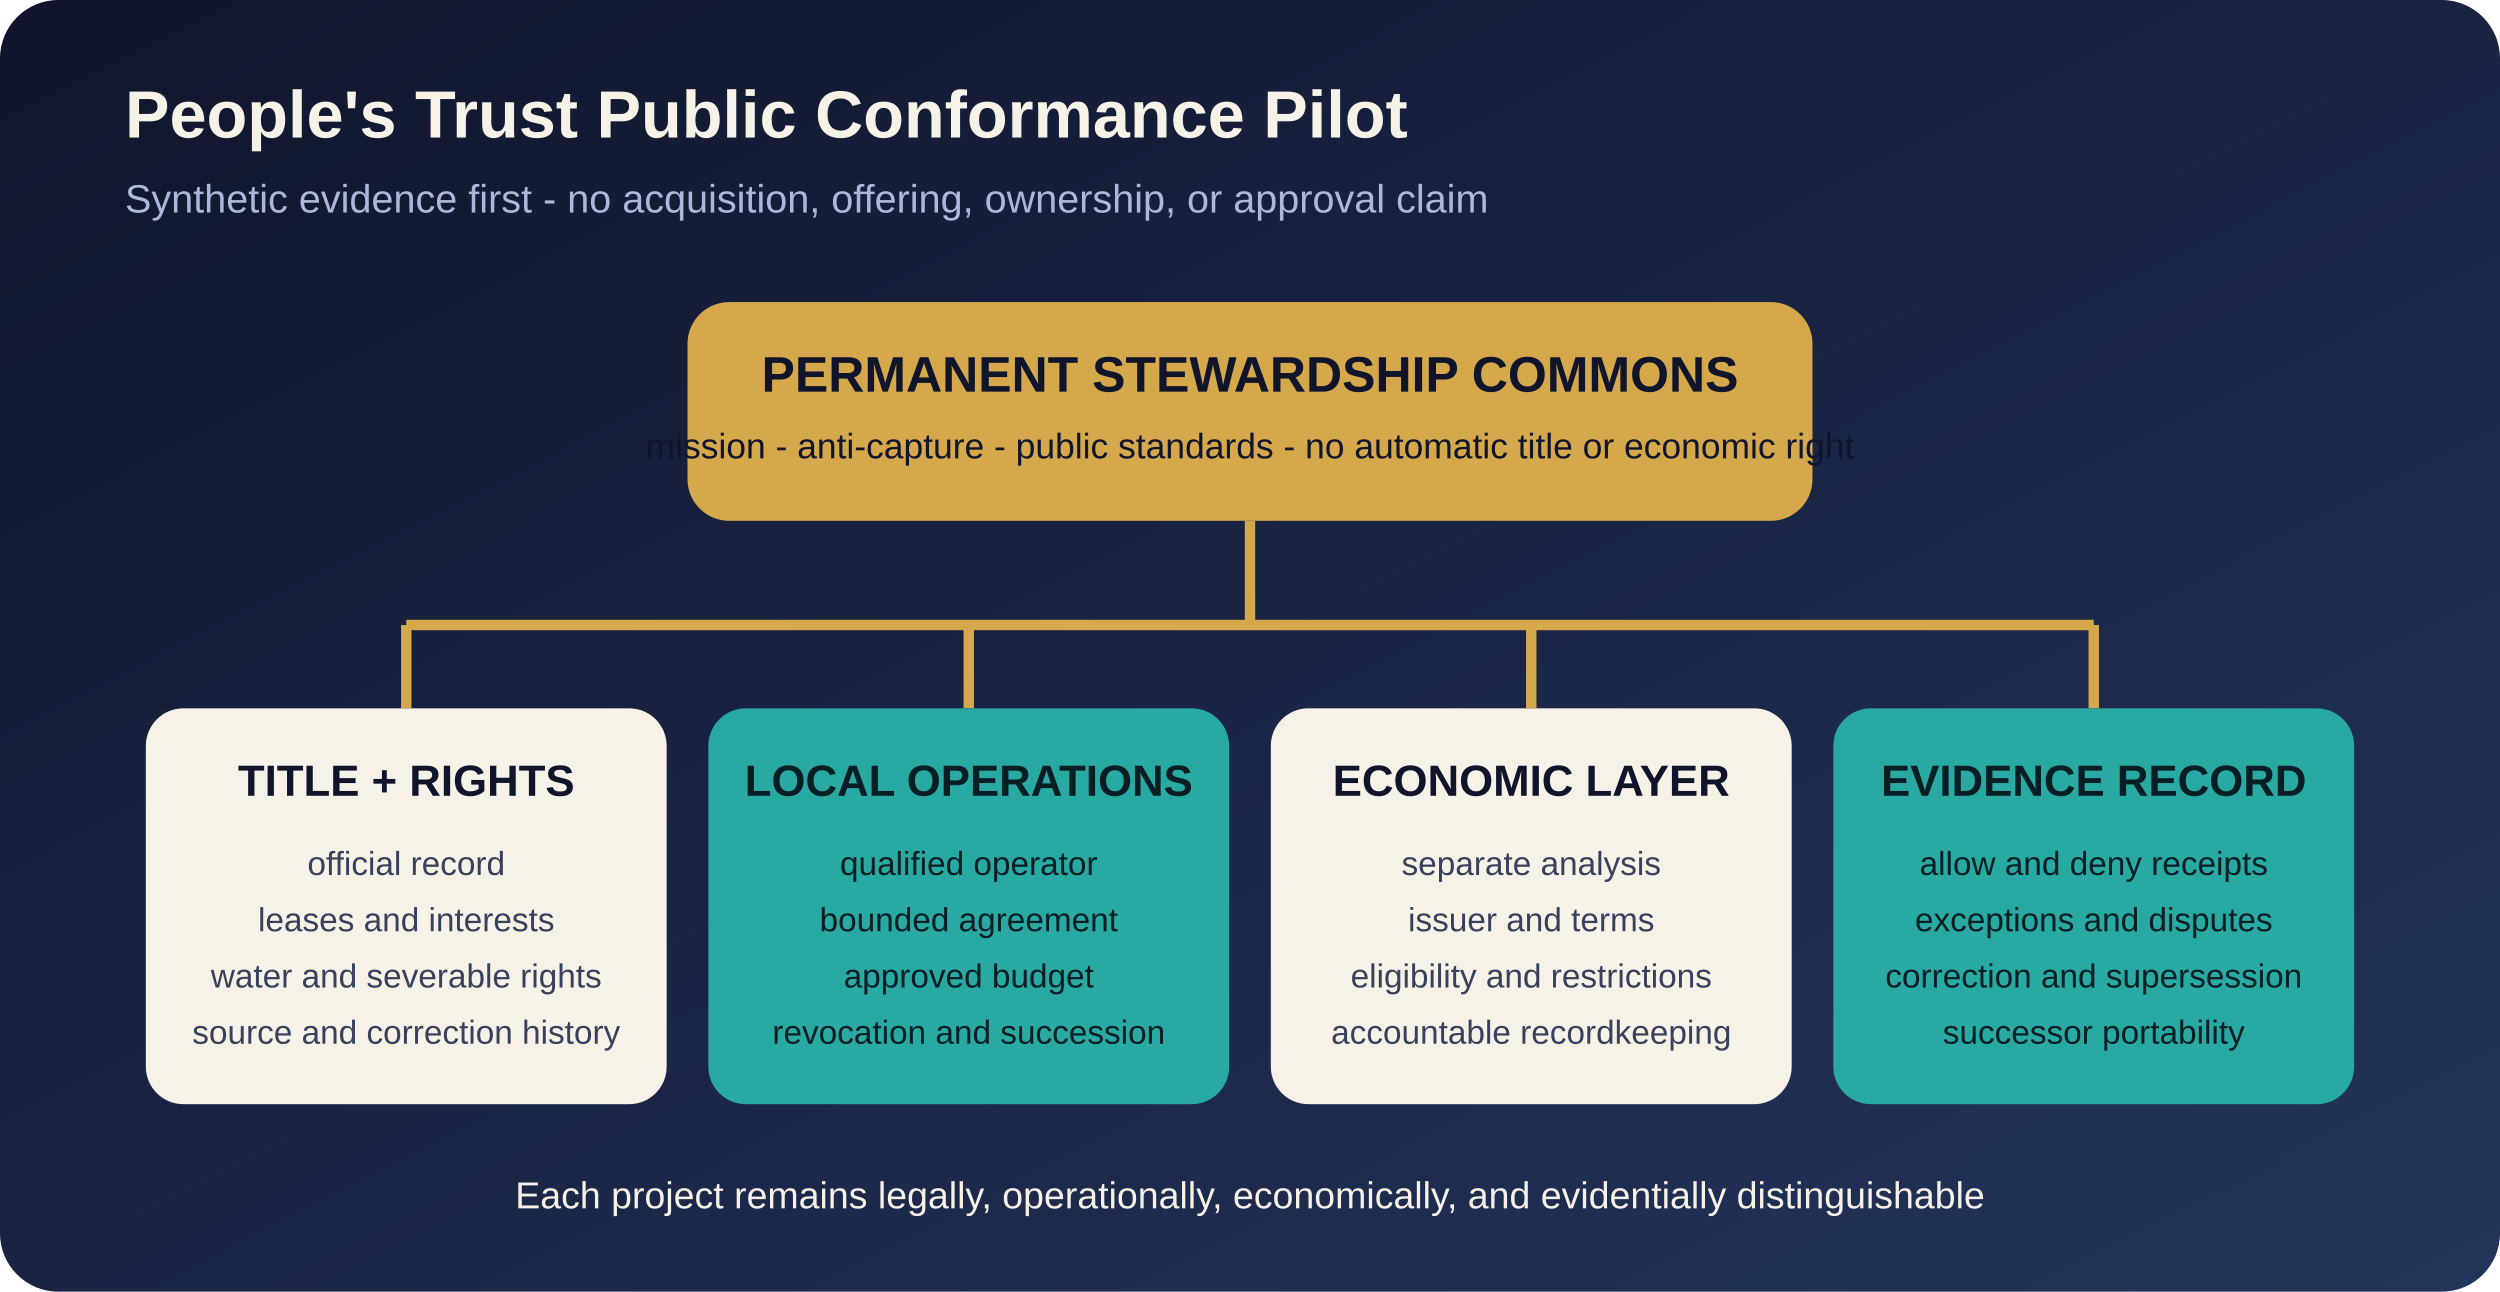
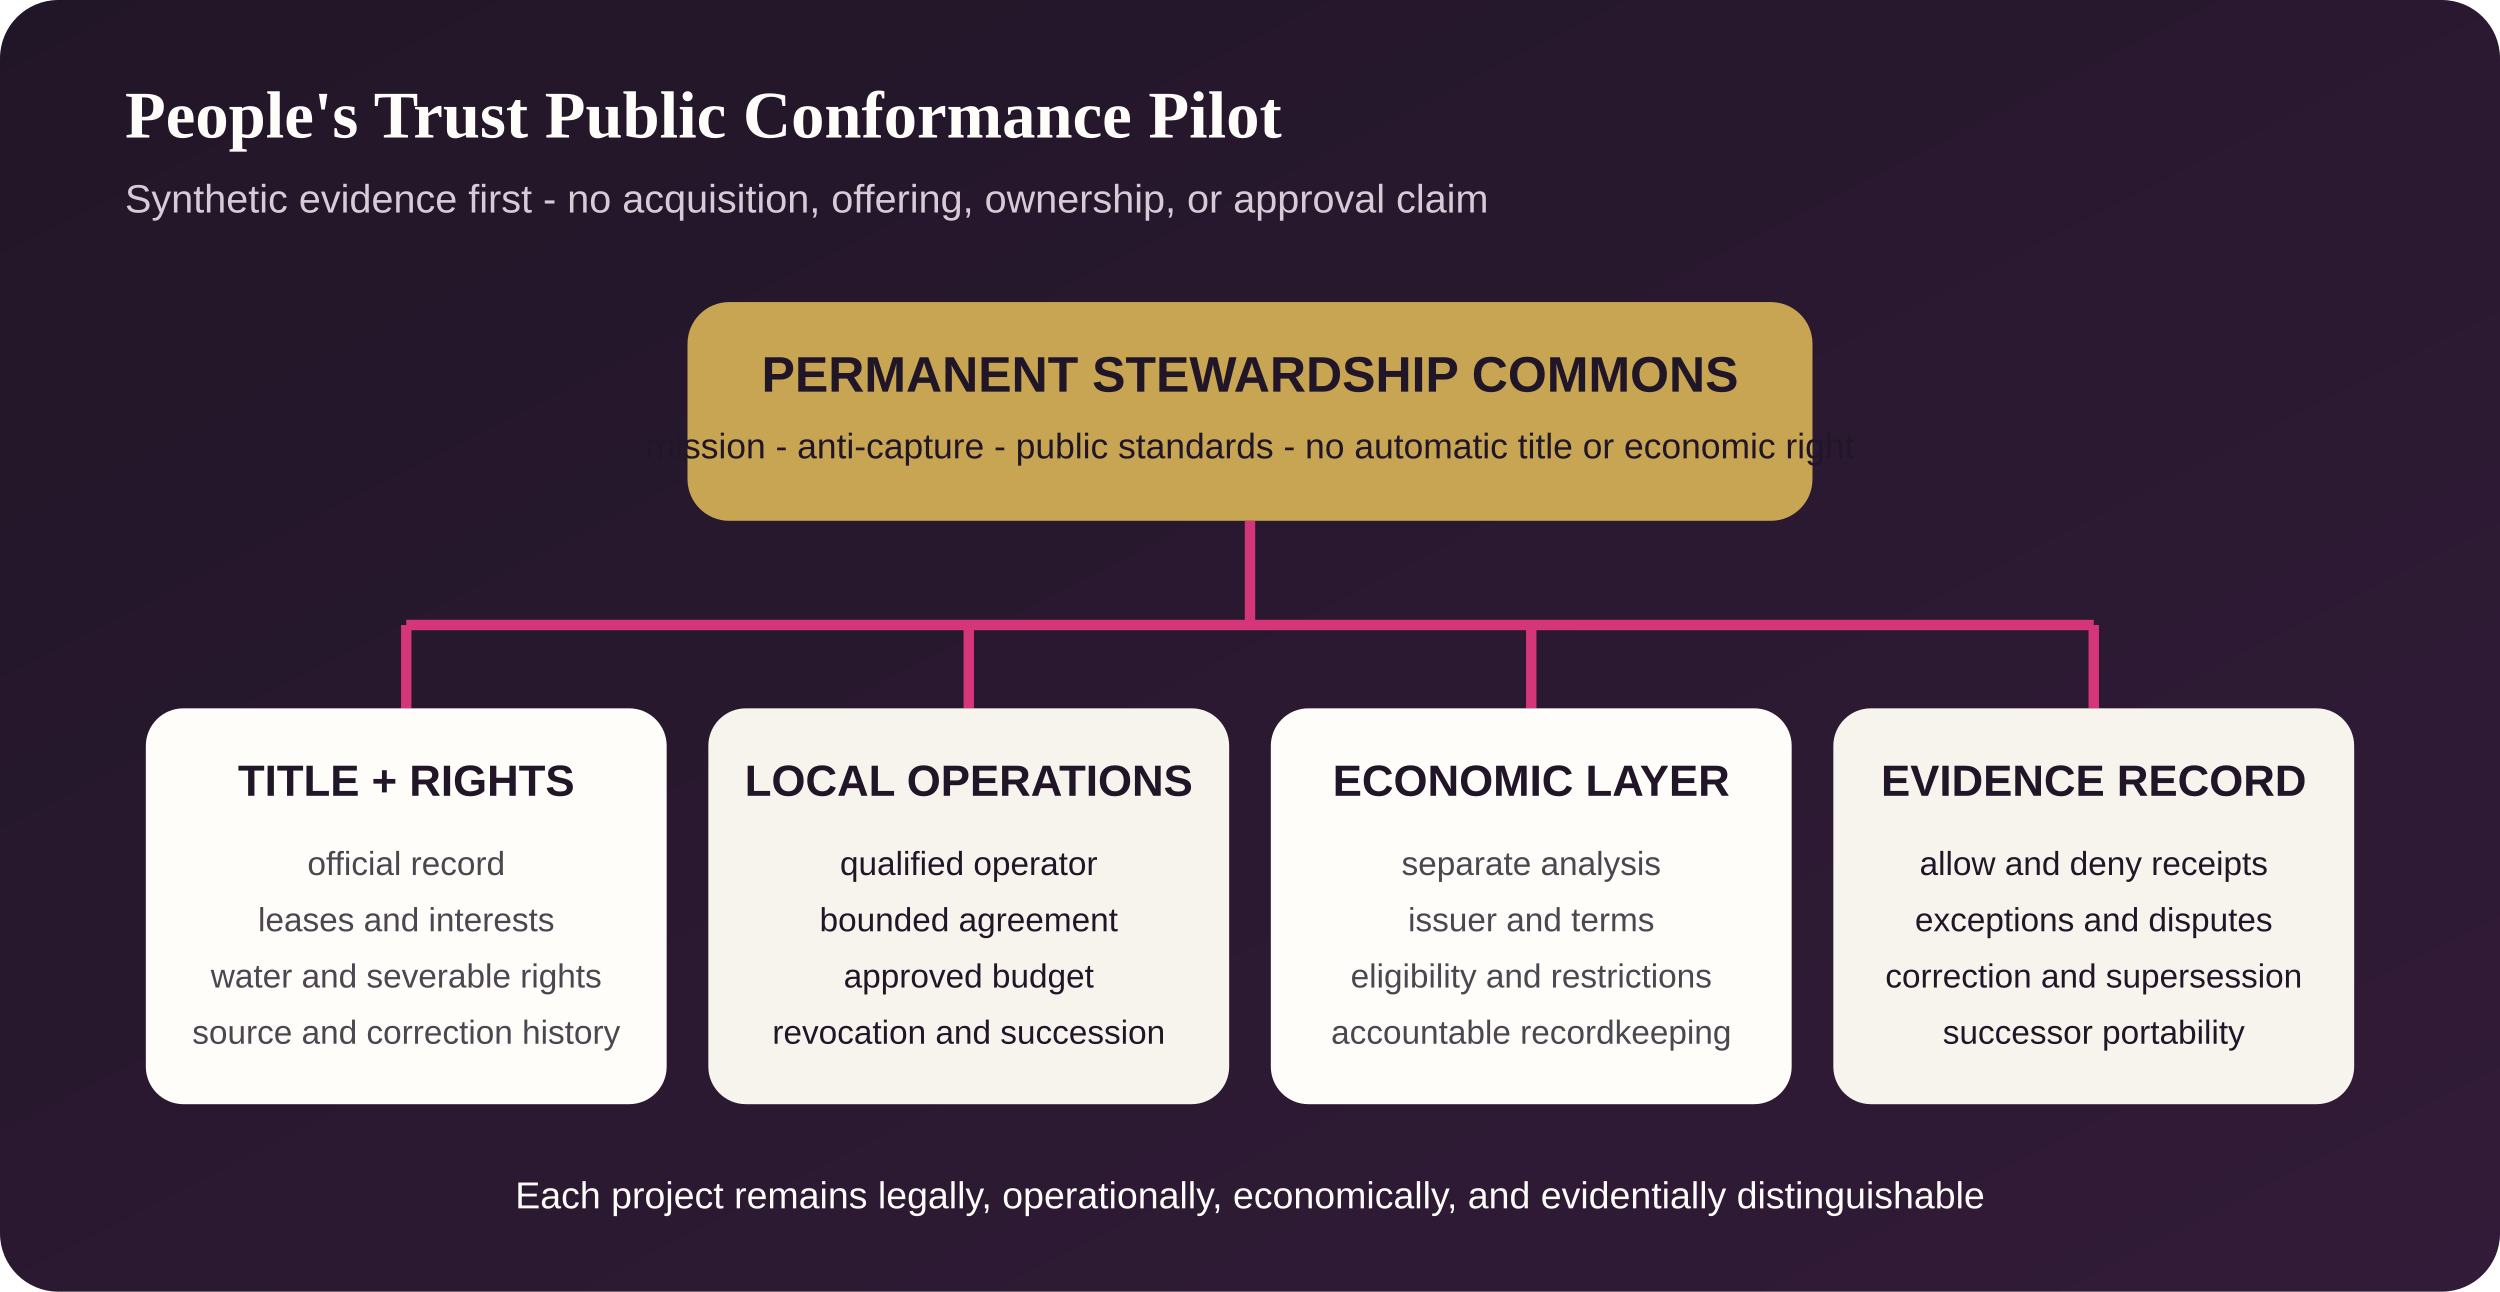
<svg xmlns="http://www.w3.org/2000/svg" width="1200" height="620" viewBox="0 0 1200 620" role="img" aria-labelledby="title desc">
+   <style>
+     text { font-family: Arial, sans-serif; } text[font-size="30"], text[font-size="32"], text[font-size="34"] { font-family: Georgia, "Times New Roman", serif; }
+     [fill="#10152c"] { fill: #211627; } [fill="#28a9a1"] { fill: #f7f4ee; } [fill="#071e24"] { fill: #211627; } [fill="#39405c"] { fill: #4c4650; }
+     [fill="#aeb8d6"] { fill: #d8cbd8; } [fill="#232b50"] { fill: #321b38; } [fill="#d5a84b"] { fill: #c7a552; } [fill="#f7f2e8"] { fill: #fffdf9; } [stroke="#d5a84b"] { stroke: #d53679; }
+     stop[stop-color="#10152c"] { stop-color: #211627; } stop[stop-color="#23345b"] { stop-color: #321b38; }
+   </style>
  <defs>
    <linearGradient id="background" x1="0" y1="0" x2="1" y2="1">
      <stop offset="0" stop-color="#10152c" />
      <stop offset="1" stop-color="#23345b" />
    </linearGradient>
  </defs>
  <rect width="1200" height="620" rx="28" fill="url(#background)" />
  <text x="60" y="66" fill="#f7f2e8" font-family="Arial, sans-serif" font-size="32" font-weight="700">People's Trust Public Conformance Pilot</text>
  <text x="60" y="102" fill="#aeb8d6" font-family="Arial, sans-serif" font-size="19">Synthetic evidence first - no acquisition, offering, ownership, or approval claim</text>
  <rect x="330" y="145" width="540" height="105" rx="20" fill="#d5a84b" />
  <text x="600" y="188" text-anchor="middle" fill="#10152c" font-family="Arial, sans-serif" font-size="24" font-weight="700">PERMANENT STEWARDSHIP COMMONS</text>
  <text x="600" y="220" text-anchor="middle" fill="#10152c" font-family="Arial, sans-serif" font-size="17">mission - anti-capture - public standards - no automatic title or economic right</text>
  <path d="M600 250 V300" stroke="#d5a84b" stroke-width="5" />
  <path d="M195 300 H1005" stroke="#d5a84b" stroke-width="5" />
  <path d="M195 300 V340 M465 300 V340 M735 300 V340 M1005 300 V340" stroke="#d5a84b" stroke-width="5" />
  <g font-family="Arial, sans-serif">
    <rect x="70" y="340" width="250" height="190" rx="18" fill="#f7f2e8" />
    <text x="195" y="382" text-anchor="middle" fill="#10152c" font-size="21" font-weight="700">TITLE + RIGHTS</text>
    <text x="195" y="420" text-anchor="middle" fill="#39405c" font-size="16">official record</text>
    <text x="195" y="447" text-anchor="middle" fill="#39405c" font-size="16">leases and interests</text>
    <text x="195" y="474" text-anchor="middle" fill="#39405c" font-size="16">water and severable rights</text>
    <text x="195" y="501" text-anchor="middle" fill="#39405c" font-size="16">source and correction history</text>
    <rect x="340" y="340" width="250" height="190" rx="18" fill="#28a9a1" />
    <text x="465" y="382" text-anchor="middle" fill="#071e24" font-size="21" font-weight="700">LOCAL OPERATIONS</text>
    <text x="465" y="420" text-anchor="middle" fill="#071e24" font-size="16">qualified operator</text>
    <text x="465" y="447" text-anchor="middle" fill="#071e24" font-size="16">bounded agreement</text>
    <text x="465" y="474" text-anchor="middle" fill="#071e24" font-size="16">approved budget</text>
    <text x="465" y="501" text-anchor="middle" fill="#071e24" font-size="16">revocation and succession</text>
    <rect x="610" y="340" width="250" height="190" rx="18" fill="#f7f2e8" />
    <text x="735" y="382" text-anchor="middle" fill="#10152c" font-size="21" font-weight="700">ECONOMIC LAYER</text>
    <text x="735" y="420" text-anchor="middle" fill="#39405c" font-size="16">separate analysis</text>
    <text x="735" y="447" text-anchor="middle" fill="#39405c" font-size="16">issuer and terms</text>
    <text x="735" y="474" text-anchor="middle" fill="#39405c" font-size="16">eligibility and restrictions</text>
    <text x="735" y="501" text-anchor="middle" fill="#39405c" font-size="16">accountable recordkeeping</text>
    <rect x="880" y="340" width="250" height="190" rx="18" fill="#28a9a1" />
    <text x="1005" y="382" text-anchor="middle" fill="#071e24" font-size="21" font-weight="700">EVIDENCE RECORD</text>
    <text x="1005" y="420" text-anchor="middle" fill="#071e24" font-size="16">allow and deny receipts</text>
    <text x="1005" y="447" text-anchor="middle" fill="#071e24" font-size="16">exceptions and disputes</text>
    <text x="1005" y="474" text-anchor="middle" fill="#071e24" font-size="16">correction and supersession</text>
    <text x="1005" y="501" text-anchor="middle" fill="#071e24" font-size="16">successor portability</text>
  </g>
  <text x="600" y="580" text-anchor="middle" fill="#f7f2e8" font-family="Arial, sans-serif" font-size="18">Each project remains legally, operationally, economically, and evidentially distinguishable</text>
</svg>
